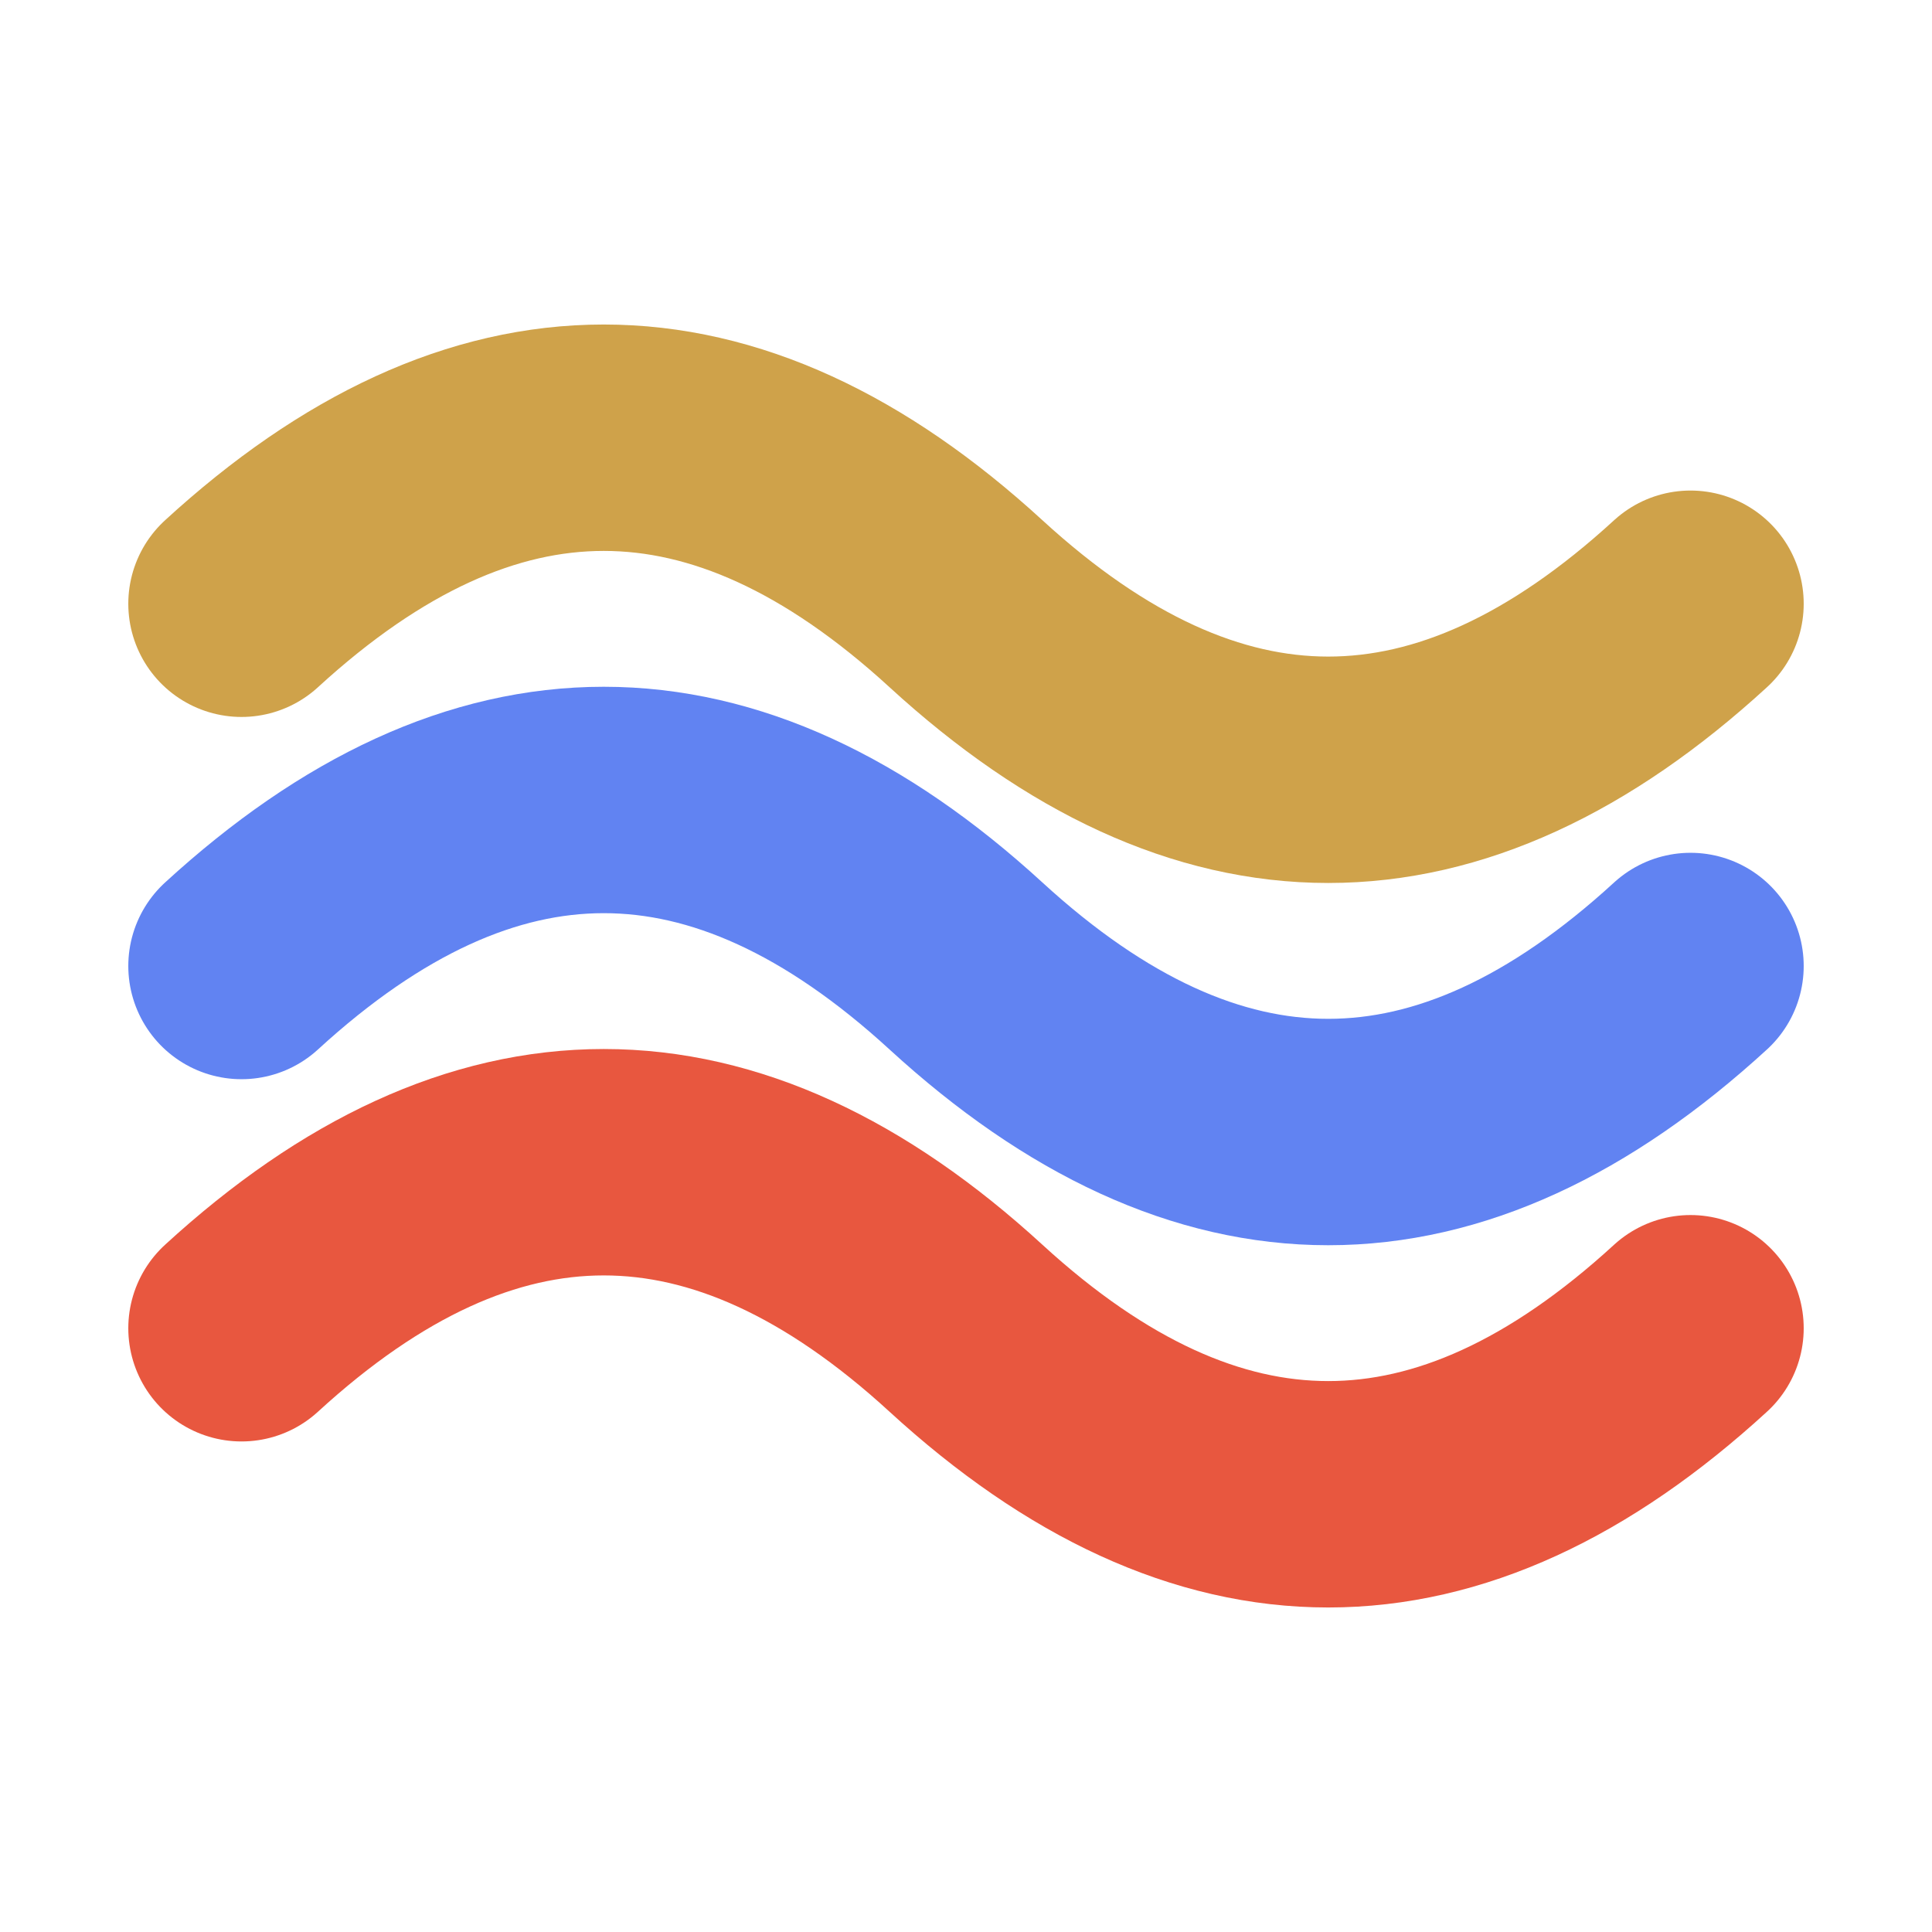
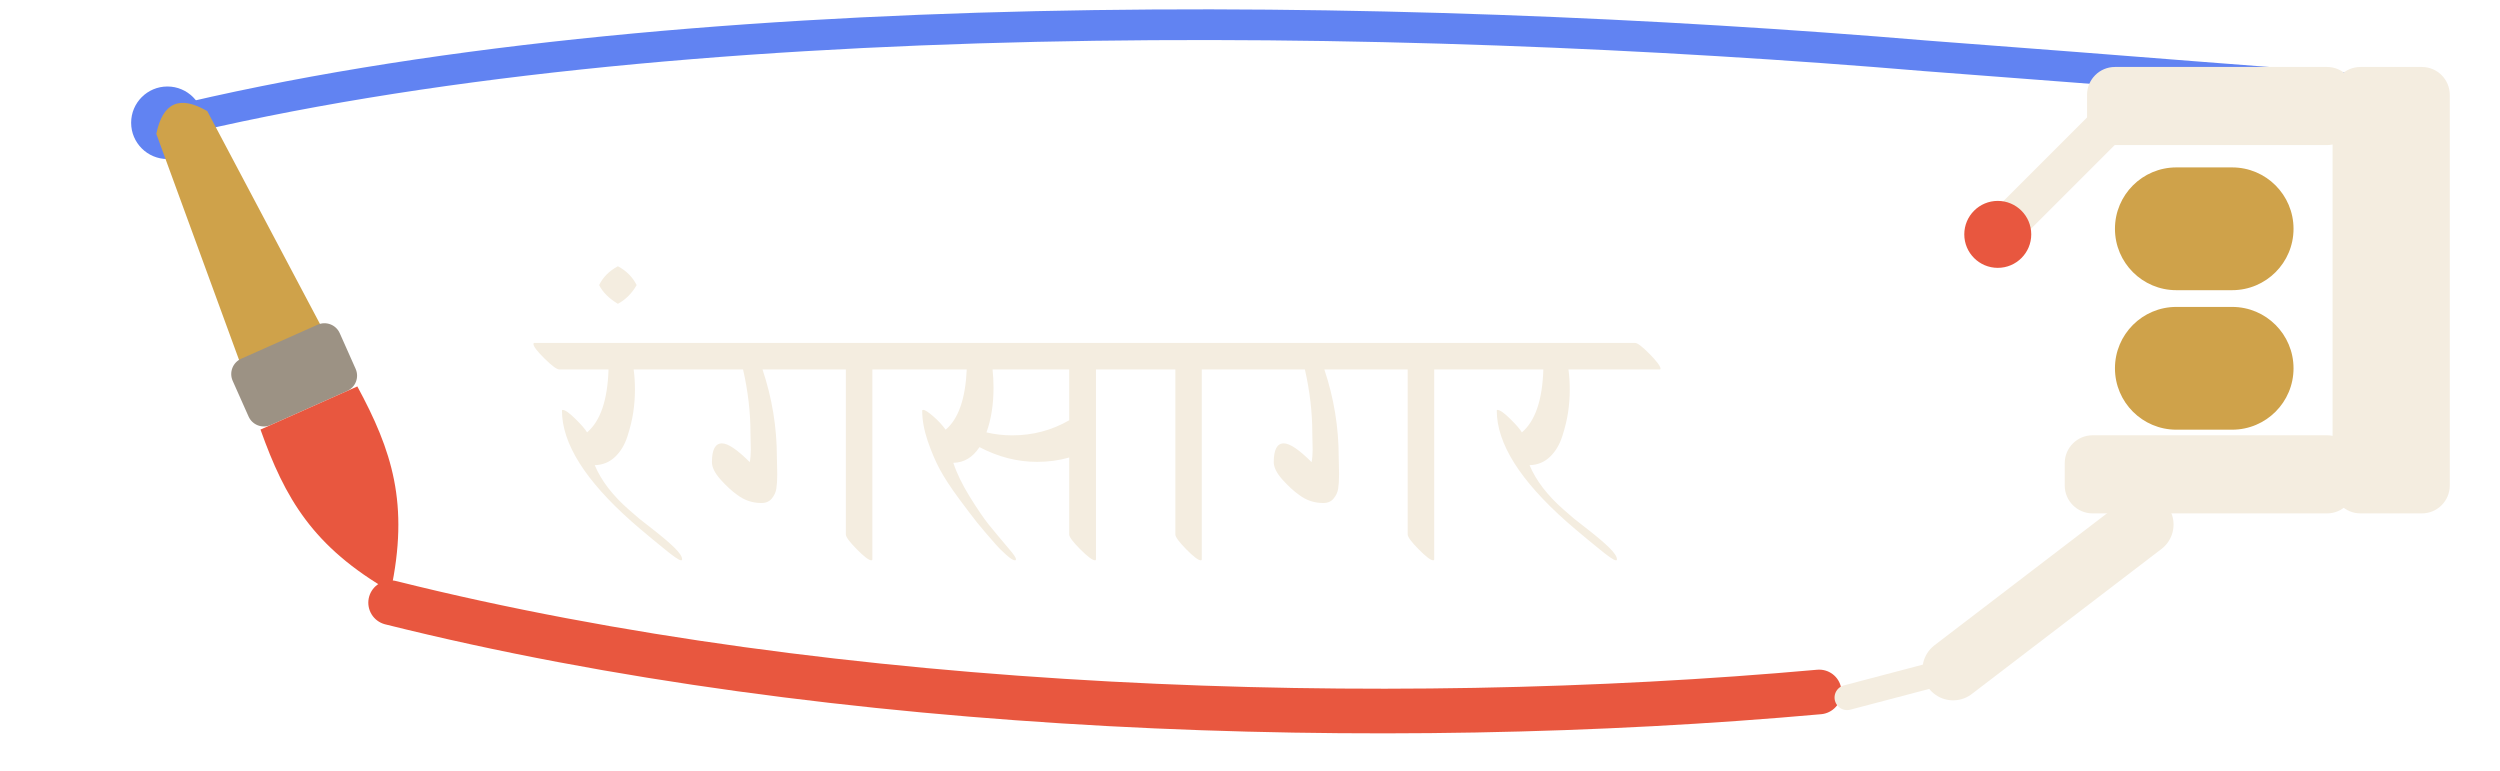
- <svg xmlns="http://www.w3.org/2000/svg" viewBox="0 0 64 64" width="64" height="64" role="img" aria-label="रङसागर">
-   <g fill="none" stroke-width="7.5" stroke-linecap="round">
-     <path d="M8 20q12-11 24 0t24 0" stroke="#cfa24a" />
-     <path d="M8 32q12-11 24 0t24 0" stroke="#6183f2" />
-     <path d="M8 44q12-11 24 0t24 0" stroke="#e8573f" />
+ <svg xmlns="http://www.w3.org/2000/svg" width="448" height="138" viewBox="0 6 448 138" role="img" aria-label="रंगसागर">
+   <path d="M30 28 C 120 6, 250 8, 345 16 C 385 19, 408 21, 424 22" fill="none" stroke="#6183f2" stroke-width="5.5" stroke-linecap="round" />
+   <circle cx="30" cy="28" r="6.5" fill="#6183f2" />
+   <g transform="translate(70,112) rotate(-24)">
+     <path d="M-8 -48 L 8 -48 L 5 -92 Q 0 -99 -5 -92 Z" fill="#cfa24a" />
+     <rect x="-10.5" y="-49" width="21" height="13" rx="3" fill="#9c9284" />
+     <path d="M0 0 C -9.5 -13 -10.5 -23 -9.5 -36 L 9.5 -36 C 10.5 -23 9.5 -13 0 0 Z" fill="#e8573f" />
+   </g>
+   <path d="M70 114 C 150 134, 248 137, 326 130" fill="none" stroke="#e8573f" stroke-width="8" stroke-linecap="round" />
+   <text x="98" y="104" font-family="'Rozha One',serif" font-size="60" fill="#f4ede0">रंगसागर</text>
+   <g fill="#f4ede0">
+     <rect x="418" y="18" width="21" height="80" rx="5" />
+     <rect x="374" y="18" width="48" height="14" rx="5" />
+     <rect x="370" y="84" width="52" height="14" rx="5" />
+   </g>
+   <path d="M378 28 L 358 48" fill="none" stroke="#f4ede0" stroke-width="7" stroke-linecap="round" />
+   <circle cx="358" cy="48" r="6" fill="#e8573f" />
+   <path d="M384 100 L 350 126" fill="none" stroke="#f4ede0" stroke-width="11" stroke-linecap="round" />
+   <path d="M350 126 L 331 131" fill="none" stroke="#f4ede0" stroke-width="4.5" stroke-linecap="round" />
+   <g fill="#cfa24a">
+     <rect x="379" y="36" width="32" height="22" rx="11" />
+     <rect x="379" y="61" width="32" height="22" rx="11" />
  </g>
</svg>
